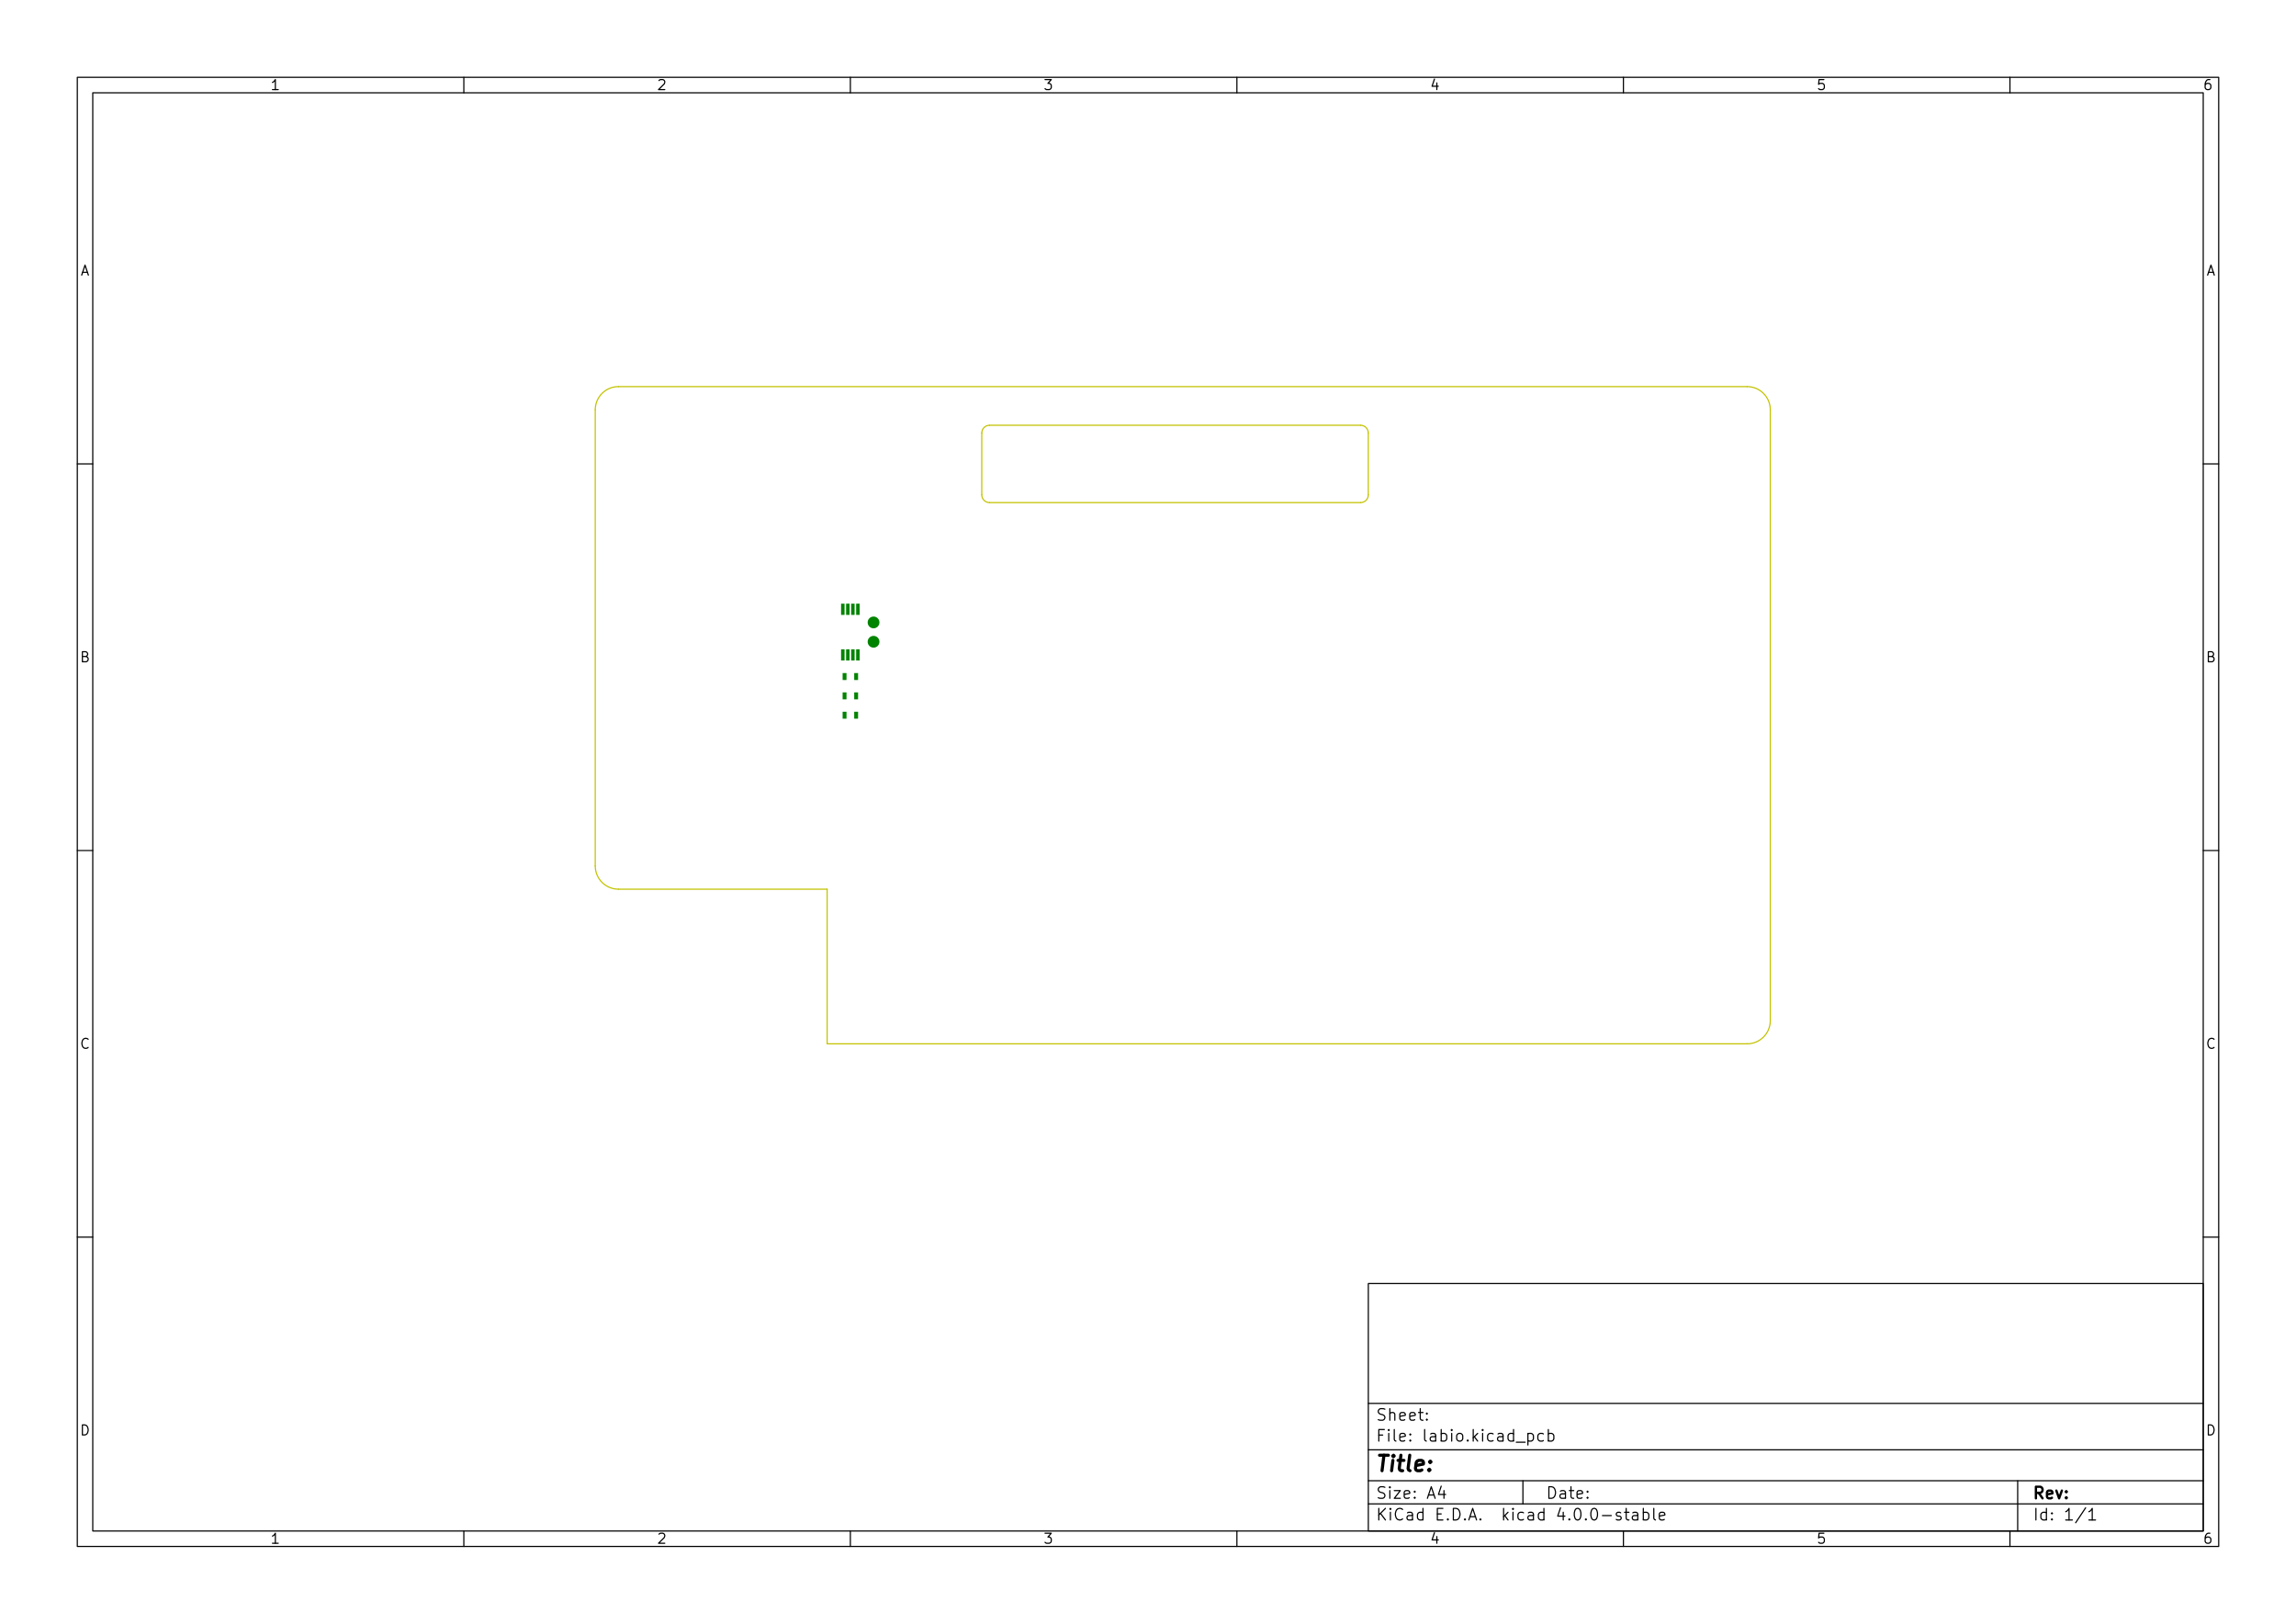
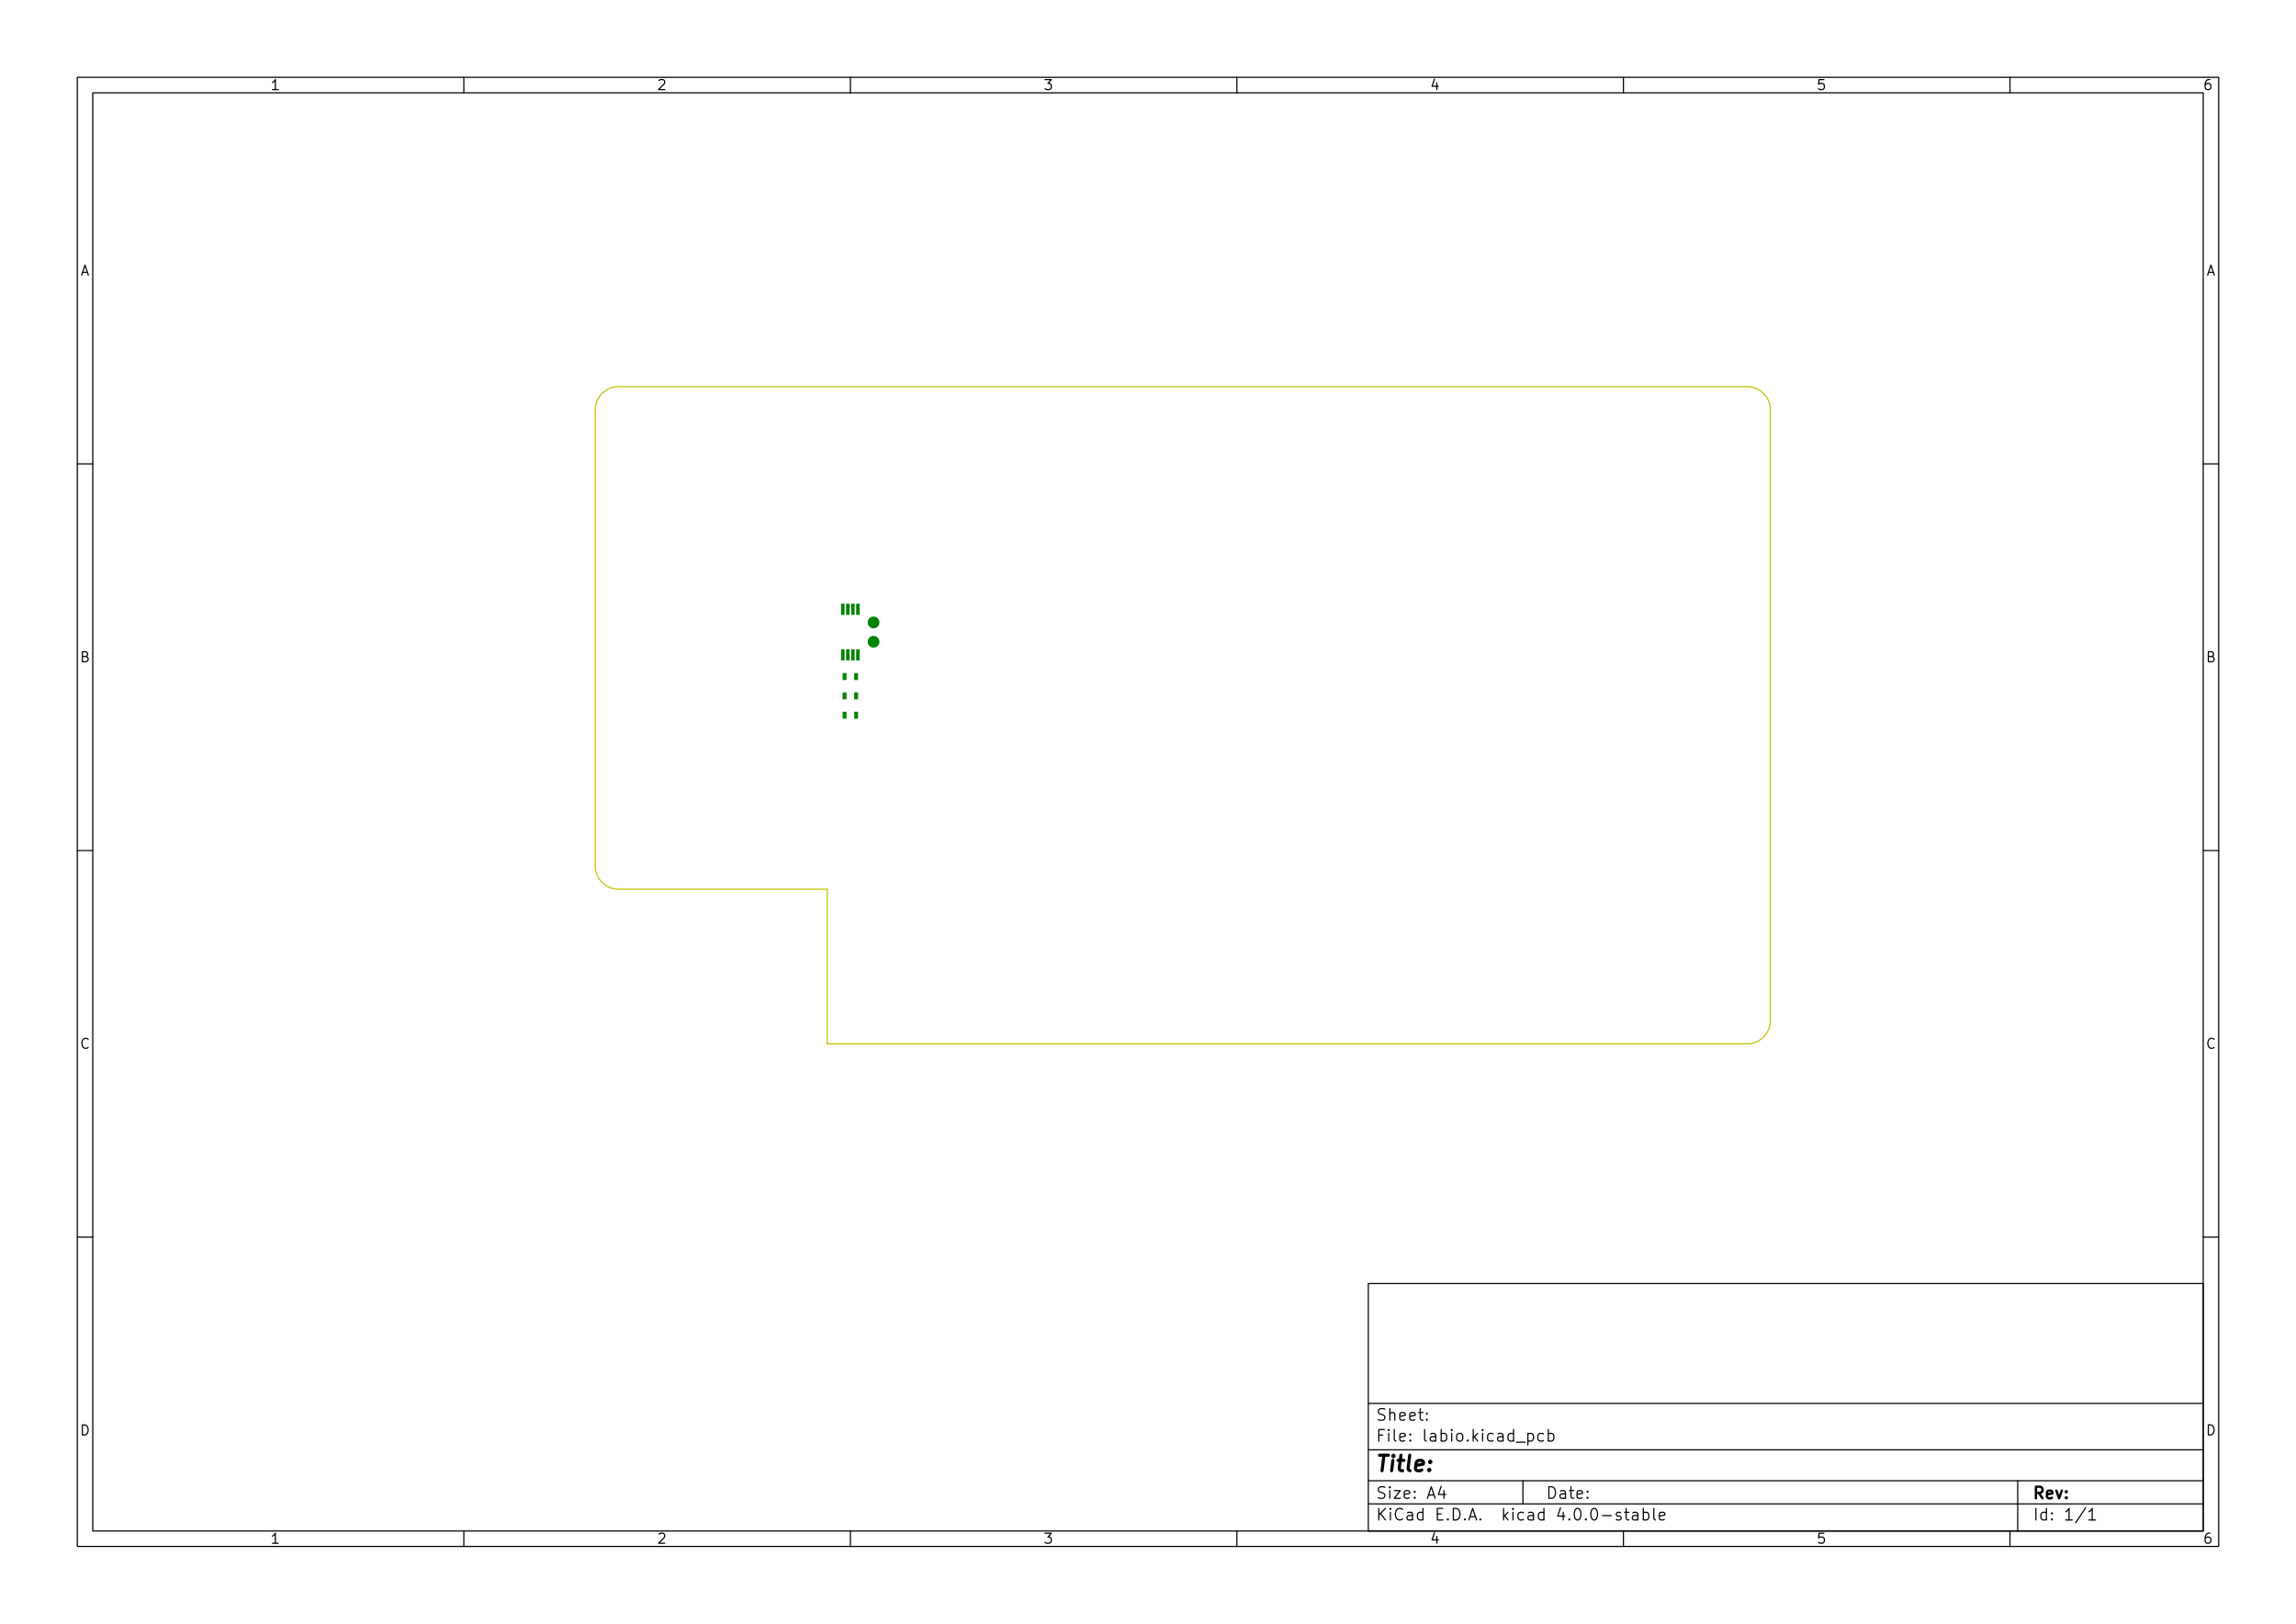
<svg xmlns="http://www.w3.org/2000/svg" version="1.1" width="29.7cm" height="21.001cm" viewBox="0 0 116930 82680 ">
  <g style="fill:#000000; fill-opacity:1;stroke:#000000; stroke-opacity:1; stroke-linecap:round; stroke-linejoin:round; " transform="translate(0 0) scale(1 1)">
</g>
  <g style="fill:#000000; fill-opacity:0.0;  stroke:#000000; stroke-width:-0; stroke-opacity:1;  stroke-linecap:round; stroke-linejoin:round;">
</g>
  <g style="fill:#000000; fill-opacity:0.0;  stroke:#000000; stroke-width:39.37; stroke-opacity:1;  stroke-linecap:round; stroke-linejoin:round;">
</g>
  <g style="fill:#000000; fill-opacity:0.0;  stroke:#000000; stroke-width:59.055; stroke-opacity:1;  stroke-linecap:round; stroke-linejoin:round;">
    <rect x="69685.9" y="65357.2" width="42519.7" height="12598.4" rx="0" />
  </g>
  <g style="fill:#000000; fill-opacity:0.0;  stroke:#000000; stroke-width:39.37; stroke-opacity:1;  stroke-linecap:round; stroke-linejoin:round;">
</g>
  <g style="fill:#000000; fill-opacity:0.0;  stroke:#000000; stroke-width:59.055; stroke-opacity:1;  stroke-linecap:round; stroke-linejoin:round;">
    <rect x="3937.01" y="3937.01" width="109056" height="74806" rx="0" />
  </g>
  <g style="fill:#000000; fill-opacity:0.0;  stroke:#000000; stroke-width:39.37; stroke-opacity:1;  stroke-linecap:round; stroke-linejoin:round;">
</g>
  <g style="fill:#000000; fill-opacity:0.0;  stroke:#000000; stroke-width:59.055; stroke-opacity:1;  stroke-linecap:round; stroke-linejoin:round;">
    <rect x="4724.41" y="4724.41" width="107481" height="73231.2" rx="0" />
  </g>
  <g style="fill:#000000; fill-opacity:0.0;  stroke:#000000; stroke-width:39.37; stroke-opacity:1;  stroke-linecap:round; stroke-linejoin:round;">
</g>
  <g style="fill:#000000; fill-opacity:0.0;  stroke:#000000; stroke-width:59.055; stroke-opacity:1;  stroke-linecap:round; stroke-linejoin:round;">
    <path d="M23622 4724 L23622 3937 " />
  </g>
  <g style="fill:#000000; fill-opacity:0.0;  stroke:#000000; stroke-width:39.37; stroke-opacity:1;  stroke-linecap:round; stroke-linejoin:round;">
</g>
  <g style="fill:#000000; fill-opacity:0.0;  stroke:#000000; stroke-width:59.055; stroke-opacity:1;  stroke-linecap:round; stroke-linejoin:round;">
    <path d="M43307 4724 L43307 3937 " />
  </g>
  <g style="fill:#000000; fill-opacity:0.0;  stroke:#000000; stroke-width:39.37; stroke-opacity:1;  stroke-linecap:round; stroke-linejoin:round;">
</g>
  <g style="fill:#000000; fill-opacity:0.0;  stroke:#000000; stroke-width:59.055; stroke-opacity:1;  stroke-linecap:round; stroke-linejoin:round;">
    <path d="M62992 4724 L62992 3937 " />
  </g>
  <g style="fill:#000000; fill-opacity:0.0;  stroke:#000000; stroke-width:39.37; stroke-opacity:1;  stroke-linecap:round; stroke-linejoin:round;">
</g>
  <g style="fill:#000000; fill-opacity:0.0;  stroke:#000000; stroke-width:59.055; stroke-opacity:1;  stroke-linecap:round; stroke-linejoin:round;">
    <path d="M82677 4724 L82677 3937 " />
  </g>
  <g style="fill:#000000; fill-opacity:0.0;  stroke:#000000; stroke-width:39.37; stroke-opacity:1;  stroke-linecap:round; stroke-linejoin:round;">
</g>
  <g style="fill:#000000; fill-opacity:0.0;  stroke:#000000; stroke-width:59.055; stroke-opacity:1;  stroke-linecap:round; stroke-linejoin:round;">
    <path d="M102362 4724 L102362 3937 " />
  </g>
  <g style="fill:#000000; fill-opacity:0.0;  stroke:#000000; stroke-width:39.37; stroke-opacity:1;  stroke-linecap:round; stroke-linejoin:round;">
</g>
  <g style="fill:#000000; fill-opacity:0.0;  stroke:#000000; stroke-width:59.055; stroke-opacity:1;  stroke-linecap:round; stroke-linejoin:round;">
    <path d="M14169 4562 L13877 4562 " />
    <path d="M14023 4562 L14023 4050 L13974 4123 L13925 4172 L13877 4196 " />
  </g>
  <g style="fill:#000000; fill-opacity:0.0;  stroke:#000000; stroke-width:39.37; stroke-opacity:1;  stroke-linecap:round; stroke-linejoin:round;">
</g>
  <g style="fill:#000000; fill-opacity:0.0;  stroke:#000000; stroke-width:59.055; stroke-opacity:1;  stroke-linecap:round; stroke-linejoin:round;">
    <path d="M33562 4099 L33586 4074 L33635 4050 L33757 4050 L33805 4074 L33830 4099 L33854 4147 L33854 4196 L33830 4269 L33537 4562 L33854 4562 " />
  </g>
  <g style="fill:#000000; fill-opacity:0.0;  stroke:#000000; stroke-width:39.37; stroke-opacity:1;  stroke-linecap:round; stroke-linejoin:round;">
</g>
  <g style="fill:#000000; fill-opacity:0.0;  stroke:#000000; stroke-width:59.055; stroke-opacity:1;  stroke-linecap:round; stroke-linejoin:round;">
    <path d="M53222 4050 L53539 4050 L53368 4245 L53442 4245 L53490 4269 L53515 4294 L53539 4342 L53539 4464 L53515 4513 L53490 4537 L53442 4562 L53295 4562 L53247 4537 L53222 4513 " />
  </g>
  <g style="fill:#000000; fill-opacity:0.0;  stroke:#000000; stroke-width:39.37; stroke-opacity:1;  stroke-linecap:round; stroke-linejoin:round;">
</g>
  <g style="fill:#000000; fill-opacity:0.0;  stroke:#000000; stroke-width:59.055; stroke-opacity:1;  stroke-linecap:round; stroke-linejoin:round;">
    <path d="M73175 4221 L73175 4562 " />
    <path d="M73053 4026 L72932 4391 L73248 4391 " />
  </g>
  <g style="fill:#000000; fill-opacity:0.0;  stroke:#000000; stroke-width:39.37; stroke-opacity:1;  stroke-linecap:round; stroke-linejoin:round;">
</g>
  <g style="fill:#000000; fill-opacity:0.0;  stroke:#000000; stroke-width:59.055; stroke-opacity:1;  stroke-linecap:round; stroke-linejoin:round;">
    <path d="M92885 4050 L92641 4050 L92617 4294 L92641 4269 L92690 4245 L92812 4245 L92860 4269 L92885 4294 L92909 4342 L92909 4464 L92885 4513 L92860 4537 L92812 4562 L92690 4562 L92641 4537 L92617 4513 " />
  </g>
  <g style="fill:#000000; fill-opacity:0.0;  stroke:#000000; stroke-width:39.37; stroke-opacity:1;  stroke-linecap:round; stroke-linejoin:round;">
</g>
  <g style="fill:#000000; fill-opacity:0.0;  stroke:#000000; stroke-width:59.055; stroke-opacity:1;  stroke-linecap:round; stroke-linejoin:round;">
    <path d="M112545 4050 L112448 4050 L112399 4074 L112375 4099 L112326 4172 L112302 4269 L112302 4464 L112326 4513 L112350 4537 L112399 4562 L112497 4562 L112545 4537 L112570 4513 L112594 4464 L112594 4342 L112570 4294 L112545 4269 L112497 4245 L112399 4245 L112350 4269 L112326 4294 L112302 4342 " />
  </g>
  <g style="fill:#000000; fill-opacity:0.0;  stroke:#000000; stroke-width:39.37; stroke-opacity:1;  stroke-linecap:round; stroke-linejoin:round;">
</g>
  <g style="fill:#000000; fill-opacity:0.0;  stroke:#000000; stroke-width:59.055; stroke-opacity:1;  stroke-linecap:round; stroke-linejoin:round;">
    <path d="M23622 77955 L23622 78742 " />
  </g>
  <g style="fill:#000000; fill-opacity:0.0;  stroke:#000000; stroke-width:39.37; stroke-opacity:1;  stroke-linecap:round; stroke-linejoin:round;">
</g>
  <g style="fill:#000000; fill-opacity:0.0;  stroke:#000000; stroke-width:59.055; stroke-opacity:1;  stroke-linecap:round; stroke-linejoin:round;">
    <path d="M43307 77955 L43307 78742 " />
  </g>
  <g style="fill:#000000; fill-opacity:0.0;  stroke:#000000; stroke-width:39.37; stroke-opacity:1;  stroke-linecap:round; stroke-linejoin:round;">
</g>
  <g style="fill:#000000; fill-opacity:0.0;  stroke:#000000; stroke-width:59.055; stroke-opacity:1;  stroke-linecap:round; stroke-linejoin:round;">
    <path d="M62992 77955 L62992 78742 " />
  </g>
  <g style="fill:#000000; fill-opacity:0.0;  stroke:#000000; stroke-width:39.37; stroke-opacity:1;  stroke-linecap:round; stroke-linejoin:round;">
</g>
  <g style="fill:#000000; fill-opacity:0.0;  stroke:#000000; stroke-width:59.055; stroke-opacity:1;  stroke-linecap:round; stroke-linejoin:round;">
    <path d="M82677 77955 L82677 78742 " />
  </g>
  <g style="fill:#000000; fill-opacity:0.0;  stroke:#000000; stroke-width:39.37; stroke-opacity:1;  stroke-linecap:round; stroke-linejoin:round;">
</g>
  <g style="fill:#000000; fill-opacity:0.0;  stroke:#000000; stroke-width:59.055; stroke-opacity:1;  stroke-linecap:round; stroke-linejoin:round;">
    <path d="M102362 77955 L102362 78742 " />
  </g>
  <g style="fill:#000000; fill-opacity:0.0;  stroke:#000000; stroke-width:39.37; stroke-opacity:1;  stroke-linecap:round; stroke-linejoin:round;">
</g>
  <g style="fill:#000000; fill-opacity:0.0;  stroke:#000000; stroke-width:59.055; stroke-opacity:1;  stroke-linecap:round; stroke-linejoin:round;">
    <path d="M14169 78580 L13877 78580 " />
    <path d="M14023 78580 L14023 78069 L13974 78142 L13925 78190 L13877 78215 " />
  </g>
  <g style="fill:#000000; fill-opacity:0.0;  stroke:#000000; stroke-width:39.37; stroke-opacity:1;  stroke-linecap:round; stroke-linejoin:round;">
</g>
  <g style="fill:#000000; fill-opacity:0.0;  stroke:#000000; stroke-width:59.055; stroke-opacity:1;  stroke-linecap:round; stroke-linejoin:round;">
    <path d="M33562 78117 L33586 78093 L33635 78069 L33757 78069 L33805 78093 L33830 78117 L33854 78166 L33854 78215 L33830 78288 L33537 78580 L33854 78580 " />
  </g>
  <g style="fill:#000000; fill-opacity:0.0;  stroke:#000000; stroke-width:39.37; stroke-opacity:1;  stroke-linecap:round; stroke-linejoin:round;">
</g>
  <g style="fill:#000000; fill-opacity:0.0;  stroke:#000000; stroke-width:59.055; stroke-opacity:1;  stroke-linecap:round; stroke-linejoin:round;">
    <path d="M53222 78069 L53539 78069 L53368 78263 L53442 78263 L53490 78288 L53515 78312 L53539 78361 L53539 78483 L53515 78532 L53490 78556 L53442 78580 L53295 78580 L53247 78556 L53222 78532 " />
  </g>
  <g style="fill:#000000; fill-opacity:0.0;  stroke:#000000; stroke-width:39.37; stroke-opacity:1;  stroke-linecap:round; stroke-linejoin:round;">
</g>
  <g style="fill:#000000; fill-opacity:0.0;  stroke:#000000; stroke-width:59.055; stroke-opacity:1;  stroke-linecap:round; stroke-linejoin:round;">
    <path d="M73175 78239 L73175 78580 " />
    <path d="M73053 78044 L72932 78410 L73248 78410 " />
  </g>
  <g style="fill:#000000; fill-opacity:0.0;  stroke:#000000; stroke-width:39.37; stroke-opacity:1;  stroke-linecap:round; stroke-linejoin:round;">
</g>
  <g style="fill:#000000; fill-opacity:0.0;  stroke:#000000; stroke-width:59.055; stroke-opacity:1;  stroke-linecap:round; stroke-linejoin:round;">
    <path d="M92885 78069 L92641 78069 L92617 78312 L92641 78288 L92690 78263 L92812 78263 L92860 78288 L92885 78312 L92909 78361 L92909 78483 L92885 78532 L92860 78556 L92812 78580 L92690 78580 L92641 78556 L92617 78532 " />
  </g>
  <g style="fill:#000000; fill-opacity:0.0;  stroke:#000000; stroke-width:39.37; stroke-opacity:1;  stroke-linecap:round; stroke-linejoin:round;">
</g>
  <g style="fill:#000000; fill-opacity:0.0;  stroke:#000000; stroke-width:59.055; stroke-opacity:1;  stroke-linecap:round; stroke-linejoin:round;">
    <path d="M112545 78069 L112448 78069 L112399 78093 L112375 78117 L112326 78190 L112302 78288 L112302 78483 L112326 78532 L112350 78556 L112399 78580 L112497 78580 L112545 78556 L112570 78532 L112594 78483 L112594 78361 L112570 78312 L112545 78288 L112497 78263 L112399 78263 L112350 78288 L112326 78312 L112302 78361 " />
  </g>
  <g style="fill:#000000; fill-opacity:0.0;  stroke:#000000; stroke-width:39.37; stroke-opacity:1;  stroke-linecap:round; stroke-linejoin:round;">
</g>
  <g style="fill:#000000; fill-opacity:0.0;  stroke:#000000; stroke-width:59.055; stroke-opacity:1;  stroke-linecap:round; stroke-linejoin:round;">
    <path d="M3937 23622 L4724 23622 " />
  </g>
  <g style="fill:#000000; fill-opacity:0.0;  stroke:#000000; stroke-width:39.37; stroke-opacity:1;  stroke-linecap:round; stroke-linejoin:round;">
</g>
  <g style="fill:#000000; fill-opacity:0.0;  stroke:#000000; stroke-width:59.055; stroke-opacity:1;  stroke-linecap:round; stroke-linejoin:round;">
    <path d="M3937 43307 L4724 43307 " />
  </g>
  <g style="fill:#000000; fill-opacity:0.0;  stroke:#000000; stroke-width:39.37; stroke-opacity:1;  stroke-linecap:round; stroke-linejoin:round;">
</g>
  <g style="fill:#000000; fill-opacity:0.0;  stroke:#000000; stroke-width:59.055; stroke-opacity:1;  stroke-linecap:round; stroke-linejoin:round;">
    <path d="M3937 62992 L4724 62992 " />
  </g>
  <g style="fill:#000000; fill-opacity:0.0;  stroke:#000000; stroke-width:39.37; stroke-opacity:1;  stroke-linecap:round; stroke-linejoin:round;">
</g>
  <g style="fill:#000000; fill-opacity:0.0;  stroke:#000000; stroke-width:59.055; stroke-opacity:1;  stroke-linecap:round; stroke-linejoin:round;">
    <path d="M4208 13864 L4452 13864 " />
    <path d="M4160 14011 L4330 13499 L4501 14011 " />
  </g>
  <g style="fill:#000000; fill-opacity:0.0;  stroke:#000000; stroke-width:39.37; stroke-opacity:1;  stroke-linecap:round; stroke-linejoin:round;">
</g>
  <g style="fill:#000000; fill-opacity:0.0;  stroke:#000000; stroke-width:59.055; stroke-opacity:1;  stroke-linecap:round; stroke-linejoin:round;">
    <path d="M4367 33428 L4440 33452 L4464 33476 L4489 33525 L4489 33598 L4464 33647 L4440 33671 L4391 33696 L4196 33696 L4196 33184 L4367 33184 L4416 33208 L4440 33233 L4464 33281 L4464 33330 L4440 33379 L4416 33403 L4367 33428 L4196 33428 " />
  </g>
  <g style="fill:#000000; fill-opacity:0.0;  stroke:#000000; stroke-width:39.37; stroke-opacity:1;  stroke-linecap:round; stroke-linejoin:round;">
</g>
  <g style="fill:#000000; fill-opacity:0.0;  stroke:#000000; stroke-width:59.055; stroke-opacity:1;  stroke-linecap:round; stroke-linejoin:round;">
    <path d="M4489 53332 L4464 53356 L4391 53381 L4342 53381 L4269 53356 L4221 53308 L4196 53259 L4172 53161 L4172 53088 L4196 52991 L4221 52942 L4269 52893 L4342 52869 L4391 52869 L4464 52893 L4489 52918 " />
  </g>
  <g style="fill:#000000; fill-opacity:0.0;  stroke:#000000; stroke-width:39.37; stroke-opacity:1;  stroke-linecap:round; stroke-linejoin:round;">
</g>
  <g style="fill:#000000; fill-opacity:0.0;  stroke:#000000; stroke-width:59.055; stroke-opacity:1;  stroke-linecap:round; stroke-linejoin:round;">
    <path d="M4196 73066 L4196 72554 L4318 72554 L4391 72578 L4440 72627 L4464 72676 L4489 72773 L4489 72846 L4464 72944 L4440 72993 L4391 73041 L4318 73066 L4196 73066 " />
  </g>
  <g style="fill:#000000; fill-opacity:0.0;  stroke:#000000; stroke-width:39.37; stroke-opacity:1;  stroke-linecap:round; stroke-linejoin:round;">
</g>
  <g style="fill:#000000; fill-opacity:0.0;  stroke:#000000; stroke-width:59.055; stroke-opacity:1;  stroke-linecap:round; stroke-linejoin:round;">
    <path d="M112992 23622 L112205 23622 " />
  </g>
  <g style="fill:#000000; fill-opacity:0.0;  stroke:#000000; stroke-width:39.37; stroke-opacity:1;  stroke-linecap:round; stroke-linejoin:round;">
</g>
  <g style="fill:#000000; fill-opacity:0.0;  stroke:#000000; stroke-width:59.055; stroke-opacity:1;  stroke-linecap:round; stroke-linejoin:round;">
    <path d="M112992 43307 L112205 43307 " />
  </g>
  <g style="fill:#000000; fill-opacity:0.0;  stroke:#000000; stroke-width:39.37; stroke-opacity:1;  stroke-linecap:round; stroke-linejoin:round;">
</g>
  <g style="fill:#000000; fill-opacity:0.0;  stroke:#000000; stroke-width:59.055; stroke-opacity:1;  stroke-linecap:round; stroke-linejoin:round;">
    <path d="M112992 62992 L112205 62992 " />
  </g>
  <g style="fill:#000000; fill-opacity:0.0;  stroke:#000000; stroke-width:39.37; stroke-opacity:1;  stroke-linecap:round; stroke-linejoin:round;">
</g>
  <g style="fill:#000000; fill-opacity:0.0;  stroke:#000000; stroke-width:59.055; stroke-opacity:1;  stroke-linecap:round; stroke-linejoin:round;">
    <path d="M112477 13864 L112721 13864 " />
    <path d="M112428 14011 L112599 13499 L112769 14011 " />
  </g>
  <g style="fill:#000000; fill-opacity:0.0;  stroke:#000000; stroke-width:39.37; stroke-opacity:1;  stroke-linecap:round; stroke-linejoin:round;">
</g>
  <g style="fill:#000000; fill-opacity:0.0;  stroke:#000000; stroke-width:59.055; stroke-opacity:1;  stroke-linecap:round; stroke-linejoin:round;">
    <path d="M112635 33428 L112708 33452 L112733 33476 L112757 33525 L112757 33598 L112733 33647 L112708 33671 L112660 33696 L112465 33696 L112465 33184 L112635 33184 L112684 33208 L112708 33233 L112733 33281 L112733 33330 L112708 33379 L112684 33403 L112635 33428 L112465 33428 " />
  </g>
  <g style="fill:#000000; fill-opacity:0.0;  stroke:#000000; stroke-width:39.37; stroke-opacity:1;  stroke-linecap:round; stroke-linejoin:round;">
</g>
  <g style="fill:#000000; fill-opacity:0.0;  stroke:#000000; stroke-width:59.055; stroke-opacity:1;  stroke-linecap:round; stroke-linejoin:round;">
    <path d="M112757 53332 L112733 53356 L112660 53381 L112611 53381 L112538 53356 L112489 53308 L112465 53259 L112440 53161 L112440 53088 L112465 52991 L112489 52942 L112538 52893 L112611 52869 L112660 52869 L112733 52893 L112757 52918 " />
  </g>
  <g style="fill:#000000; fill-opacity:0.0;  stroke:#000000; stroke-width:39.37; stroke-opacity:1;  stroke-linecap:round; stroke-linejoin:round;">
</g>
  <g style="fill:#000000; fill-opacity:0.0;  stroke:#000000; stroke-width:59.055; stroke-opacity:1;  stroke-linecap:round; stroke-linejoin:round;">
    <path d="M112465 73066 L112465 72554 L112587 72554 L112660 72578 L112708 72627 L112733 72676 L112757 72773 L112757 72846 L112733 72944 L112708 72993 L112660 73041 L112587 73066 L112465 73066 " />
  </g>
  <g style="fill:#000000; fill-opacity:0.0;  stroke:#000000; stroke-width:39.37; stroke-opacity:1;  stroke-linecap:round; stroke-linejoin:round;">
</g>
  <g style="fill:#000000; fill-opacity:0.0;  stroke:#000000; stroke-width:59.055; stroke-opacity:1;  stroke-linecap:round; stroke-linejoin:round;">
    <path d="M78881 76293 L78881 75703 L79022 75703 L79106 75731 L79162 75787 L79190 75843 L79219 75956 L79219 76040 L79190 76153 L79162 76209 L79106 76265 L79022 76293 L78881 76293 " />
    <path d="M79725 76293 L79725 75984 L79697 75928 L79640 75899 L79528 75899 L79472 75928 " />
    <path d="M79725 76265 L79669 76293 L79528 76293 L79472 76265 L79444 76209 L79444 76153 L79472 76096 L79528 76068 L79669 76068 L79725 76040 " />
    <path d="M79922 75899 L80147 75899 " />
    <path d="M80006 75703 L80006 76209 L80034 76265 L80090 76293 L80147 76293 " />
    <path d="M80568 76265 L80512 76293 L80400 76293 L80343 76265 L80315 76209 L80315 75984 L80343 75928 L80400 75899 L80512 75899 L80568 75928 L80597 75984 L80597 76040 L80315 76096 " />
    <path d="M80850 76237 L80878 76265 L80850 76293 L80822 76265 L80850 76237 L80850 76293 " />
    <path d="M80850 75928 L80878 75956 L80850 75984 L80822 75956 L80850 75928 L80850 75984 " />
  </g>
  <g style="fill:#000000; fill-opacity:0.0;  stroke:#000000; stroke-width:39.37; stroke-opacity:1;  stroke-linecap:round; stroke-linejoin:round;">
</g>
  <g style="fill:#000000; fill-opacity:0.0;  stroke:#000000; stroke-width:59.055; stroke-opacity:1;  stroke-linecap:round; stroke-linejoin:round;">
    <path d="M69685 76577 L112205 76577 " />
  </g>
  <g style="fill:#000000; fill-opacity:0.0;  stroke:#000000; stroke-width:39.37; stroke-opacity:1;  stroke-linecap:round; stroke-linejoin:round;">
</g>
  <g style="fill:#000000; fill-opacity:0.0;  stroke:#000000; stroke-width:59.055; stroke-opacity:1;  stroke-linecap:round; stroke-linejoin:round;">
    <path d="M70220 77395 L70220 76805 " />
    <path d="M70557 77395 L70304 77058 " />
    <path d="M70557 76805 L70220 77142 " />
    <path d="M70810 77395 L70810 77002 " />
    <path d="M70810 76805 L70782 76833 L70810 76861 L70838 76833 L70810 76805 L70810 76861 " />
    <path d="M71429 77339 L71401 77367 L71316 77395 L71260 77395 L71176 77367 L71120 77311 L71091 77255 L71063 77142 L71063 77058 L71091 76946 L71120 76889 L71176 76833 L71260 76805 L71316 76805 L71401 76833 L71429 76861 " />
    <path d="M71935 77395 L71935 77086 L71907 77030 L71851 77002 L71738 77002 L71682 77030 " />
    <path d="M71935 77367 L71879 77395 L71738 77395 L71682 77367 L71654 77311 L71654 77255 L71682 77199 L71738 77171 L71879 77171 L71935 77142 " />
    <path d="M72469 77395 L72469 76805 " />
    <path d="M72469 77367 L72413 77395 L72301 77395 L72244 77367 L72216 77339 L72188 77283 L72188 77114 L72216 77058 L72244 77030 L72301 77002 L72413 77002 L72469 77030 " />
    <path d="M73201 77086 L73397 77086 " />
    <path d="M73482 77395 L73201 77395 L73201 76805 L73482 76805 " />
    <path d="M73735 77339 L73763 77367 L73735 77395 L73707 77367 L73735 77339 L73735 77395 " />
    <path d="M74016 77395 L74016 76805 L74157 76805 L74241 76833 L74297 76889 L74325 76946 L74354 77058 L74354 77142 L74325 77255 L74297 77311 L74241 77367 L74157 77395 L74016 77395 " />
    <path d="M74607 77339 L74635 77367 L74607 77395 L74579 77367 L74607 77339 L74607 77395 " />
    <path d="M74860 77227 L75141 77227 " />
    <path d="M74804 77395 L75000 76805 L75197 77395 " />
    <path d="M75394 77339 L75422 77367 L75394 77395 L75366 77367 L75394 77339 L75394 77395 " />
    <path d="M76575 77395 L76575 76805 " />
    <path d="M76631 77171 L76800 77395 " />
    <path d="M76800 77002 L76575 77227 " />
    <path d="M77053 77395 L77053 77002 " />
    <path d="M77053 76805 L77025 76833 L77053 76861 L77081 76833 L77053 76805 L77053 76861 " />
    <path d="M77588 77367 L77531 77395 L77419 77395 L77363 77367 L77334 77339 L77306 77283 L77306 77114 L77334 77058 L77363 77030 L77419 77002 L77531 77002 L77588 77030 " />
    <path d="M78094 77395 L78094 77086 L78066 77030 L78009 77002 L77897 77002 L77841 77030 " />
    <path d="M78094 77367 L78037 77395 L77897 77395 L77841 77367 L77813 77311 L77813 77255 L77841 77199 L77897 77171 L78037 77171 L78094 77142 " />
    <path d="M78628 77395 L78628 76805 " />
    <path d="M78628 77367 L78572 77395 L78459 77395 L78403 77367 L78375 77339 L78347 77283 L78347 77114 L78375 77058 L78403 77030 L78459 77002 L78572 77002 L78628 77030 " />
    <path d="M79612 77002 L79612 77395 " />
    <path d="M79472 76777 L79331 77199 L79697 77199 " />
    <path d="M79922 77339 L79950 77367 L79922 77395 L79894 77367 L79922 77339 L79922 77395 " />
    <path d="M80315 76805 L80372 76805 L80428 76833 L80456 76861 L80484 76917 L80512 77030 L80512 77171 L80484 77283 L80456 77339 L80428 77367 L80372 77395 L80315 77395 L80259 77367 L80231 77339 L80203 77283 L80175 77171 L80175 77030 L80203 76917 L80231 76861 L80259 76833 L80315 76805 " />
    <path d="M80765 77339 L80793 77367 L80765 77395 L80737 77367 L80765 77339 L80765 77395 " />
    <path d="M81159 76805 L81215 76805 L81271 76833 L81300 76861 L81328 76917 L81356 77030 L81356 77171 L81328 77283 L81300 77339 L81271 77367 L81215 77395 L81159 77395 L81103 77367 L81075 77339 L81046 77283 L81018 77171 L81018 77030 L81046 76917 L81075 76861 L81103 76833 L81159 76805 " />
    <path d="M81609 77171 L82059 77171 " />
    <path d="M82312 77367 L82368 77395 L82481 77395 L82537 77367 L82565 77311 L82565 77283 L82537 77227 L82481 77199 L82396 77199 L82340 77171 L82312 77114 L82312 77086 L82340 77030 L82396 77002 L82481 77002 L82537 77030 " />
    <path d="M82734 77002 L82959 77002 " />
    <path d="M82818 76805 L82818 77311 L82846 77367 L82903 77395 L82959 77395 " />
    <path d="M83409 77395 L83409 77086 L83381 77030 L83324 77002 L83212 77002 L83156 77030 " />
    <path d="M83409 77367 L83352 77395 L83212 77395 L83156 77367 L83127 77311 L83127 77255 L83156 77199 L83212 77171 L83352 77171 L83409 77142 " />
    <path d="M83690 77395 L83690 76805 " />
    <path d="M83690 77030 L83746 77002 L83859 77002 L83915 77030 L83943 77058 L83971 77114 L83971 77283 L83943 77339 L83915 77367 L83859 77395 L83746 77395 L83690 77367 " />
    <path d="M84309 77395 L84252 77367 L84224 77311 L84224 76805 " />
    <path d="M84759 77367 L84702 77395 L84590 77395 L84534 77367 L84505 77311 L84505 77086 L84534 77030 L84590 77002 L84702 77002 L84759 77030 L84787 77086 L84787 77142 L84505 77199 " />
  </g>
  <g style="fill:#000000; fill-opacity:0.0;  stroke:#000000; stroke-width:39.37; stroke-opacity:1;  stroke-linecap:round; stroke-linejoin:round;">
</g>
  <g style="fill:#000000; fill-opacity:0.0;  stroke:#000000; stroke-width:59.055; stroke-opacity:1;  stroke-linecap:round; stroke-linejoin:round;">
    <path d="M69685 75396 L112205 75396 " />
  </g>
  <g style="fill:#000000; fill-opacity:0.0;  stroke:#000000; stroke-width:39.37; stroke-opacity:1;  stroke-linecap:round; stroke-linejoin:round;">
</g>
  <g style="fill:#000000; fill-opacity:0.0;  stroke:#000000; stroke-width:118.11; stroke-opacity:1;  stroke-linecap:round; stroke-linejoin:round;">
    <path d="M104022 76293 L103825 76012 " />
    <path d="M103684 76293 L103684 75703 L103909 75703 L103965 75731 L103994 75759 L104022 75815 L104022 75899 L103994 75956 L103965 75984 L103909 76012 L103684 76012 " />
    <path d="M104500 76265 L104444 76293 L104331 76293 L104275 76265 L104247 76209 L104247 75984 L104275 75928 L104331 75899 L104444 75899 L104500 75928 L104528 75984 L104528 76040 L104247 76096 " />
    <path d="M104725 75899 L104865 76293 L105006 75899 " />
    <path d="M105231 76237 L105259 76265 L105231 76293 L105203 76265 L105231 76237 L105231 76293 " />
    <path d="M105231 75928 L105259 75956 L105231 75984 L105203 75956 L105231 75928 L105231 75984 " />
  </g>
  <g style="fill:#000000; fill-opacity:0.0;  stroke:#000000; stroke-width:39.37; stroke-opacity:1;  stroke-linecap:round; stroke-linejoin:round;">
</g>
  <g style="fill:#000000; fill-opacity:0.0;  stroke:#000000; stroke-width:59.055; stroke-opacity:1;  stroke-linecap:round; stroke-linejoin:round;">
    <path d="M70192 76265 L70276 76293 L70417 76293 L70473 76265 L70501 76237 L70529 76181 L70529 76124 L70501 76068 L70473 76040 L70417 76012 L70304 75984 L70248 75956 L70220 75928 L70192 75871 L70192 75815 L70220 75759 L70248 75731 L70304 75703 L70445 75703 L70529 75731 " />
    <path d="M70782 76293 L70782 75899 " />
    <path d="M70782 75703 L70754 75731 L70782 75759 L70810 75731 L70782 75703 L70782 75759 " />
    <path d="M71007 75899 L71316 75899 L71007 76293 L71316 76293 " />
    <path d="M71766 76265 L71710 76293 L71598 76293 L71541 76265 L71513 76209 L71513 75984 L71541 75928 L71598 75899 L71710 75899 L71766 75928 L71795 75984 L71795 76040 L71513 76096 " />
    <path d="M72048 76237 L72076 76265 L72048 76293 L72019 76265 L72048 76237 L72048 76293 " />
    <path d="M72048 75928 L72076 75956 L72048 75984 L72019 75956 L72048 75928 L72048 75984 " />
    <path d="M72751 76124 L73032 76124 " />
    <path d="M72694 76293 L72891 75703 L73088 76293 " />
    <path d="M73538 75899 L73538 76293 " />
    <path d="M73397 75674 L73257 76096 L73622 76096 " />
  </g>
  <g style="fill:#000000; fill-opacity:0.0;  stroke:#000000; stroke-width:39.37; stroke-opacity:1;  stroke-linecap:round; stroke-linejoin:round;">
</g>
  <g style="fill:#000000; fill-opacity:0.0;  stroke:#000000; stroke-width:59.055; stroke-opacity:1;  stroke-linecap:round; stroke-linejoin:round;">
    <path d="M103684 77395 L103684 76805 " />
    <path d="M104219 77395 L104219 76805 " />
    <path d="M104219 77367 L104162 77395 L104050 77395 L103994 77367 L103965 77339 L103937 77283 L103937 77114 L103965 77058 L103994 77030 L104050 77002 L104162 77002 L104219 77030 " />
    <path d="M104500 77339 L104528 77367 L104500 77395 L104472 77367 L104500 77339 L104500 77395 " />
    <path d="M104500 77030 L104528 77058 L104500 77086 L104472 77058 L104500 77030 L104500 77086 " />
    <path d="M105540 77395 L105203 77395 " />
    <path d="M105372 77395 L105372 76805 L105315 76889 L105259 76946 L105203 76974 " />
    <path d="M106215 76777 L105709 77536 " />
    <path d="M106721 77395 L106384 77395 " />
    <path d="M106553 77395 L106553 76805 L106496 76889 L106440 76946 L106384 76974 " />
  </g>
  <g style="fill:#000000; fill-opacity:0.0;  stroke:#000000; stroke-width:39.37; stroke-opacity:1;  stroke-linecap:round; stroke-linejoin:round;">
</g>
  <g style="fill:#000000; fill-opacity:0.0;  stroke:#000000; stroke-width:59.055; stroke-opacity:1;  stroke-linecap:round; stroke-linejoin:round;">
    <path d="M69685 73821 L112205 73821 " />
  </g>
  <g style="fill:#000000; fill-opacity:0.0;  stroke:#000000; stroke-width:39.37; stroke-opacity:1;  stroke-linecap:round; stroke-linejoin:round;">
</g>
  <g style="fill:#000000; fill-opacity:0.0;  stroke:#000000; stroke-width:157.48; stroke-opacity:1;  stroke-linecap:round; stroke-linejoin:round;">
    <path d="M70257 74099 L70707 74099 " />
    <path d="M70384 74886 L70482 74099 " />
    <path d="M70871 74886 L70937 74361 " />
    <path d="M70970 74099 L70927 74136 L70960 74174 L71002 74136 L70970 74099 L70960 74174 " />
    <path d="M71199 74361 L71499 74361 " />
    <path d="M71345 74099 L71260 74774 L71288 74849 L71359 74886 L71434 74886 " />
    <path d="M71809 74886 L71738 74849 L71710 74774 L71795 74099 " />
    <path d="M72413 74849 L72334 74886 L72184 74886 L72113 74849 L72085 74774 L72123 74474 L72169 74399 L72249 74361 L72399 74361 L72469 74399 L72498 74474 L72488 74549 L72104 74624 " />
    <path d="M72793 74811 L72826 74849 L72783 74886 L72751 74849 L72793 74811 L72783 74886 " />
    <path d="M72844 74399 L72877 74436 L72835 74474 L72802 74436 L72844 74399 L72835 74474 " />
  </g>
  <g style="fill:#000000; fill-opacity:0.0;  stroke:#000000; stroke-width:39.37; stroke-opacity:1;  stroke-linecap:round; stroke-linejoin:round;">
</g>
  <g style="fill:#000000; fill-opacity:0.0;  stroke:#000000; stroke-width:59.055; stroke-opacity:1;  stroke-linecap:round; stroke-linejoin:round;">
    <path d="M70417 73070 L70220 73070 " />
    <path d="M70220 73380 L70220 72789 L70501 72789 " />
    <path d="M70726 73380 L70726 72986 " />
    <path d="M70726 72789 L70698 72817 L70726 72845 L70754 72817 L70726 72789 L70726 72845 " />
    <path d="M71091 73380 L71035 73352 L71007 73295 L71007 72789 " />
    <path d="M71541 73352 L71485 73380 L71373 73380 L71316 73352 L71288 73295 L71288 73070 L71316 73014 L71373 72986 L71485 72986 L71541 73014 L71570 73070 L71570 73127 L71288 73183 " />
    <path d="M71823 73323 L71851 73352 L71823 73380 L71795 73352 L71823 73323 L71823 73380 " />
    <path d="M71823 73014 L71851 73042 L71823 73070 L71795 73042 L71823 73014 L71823 73070 " />
    <path d="M72638 73380 L72582 73352 L72554 73295 L72554 72789 " />
    <path d="M73116 73380 L73116 73070 L73088 73014 L73032 72986 L72919 72986 L72863 73014 " />
    <path d="M73116 73352 L73060 73380 L72919 73380 L72863 73352 L72835 73295 L72835 73239 L72863 73183 L72919 73155 L73060 73155 L73116 73127 " />
    <path d="M73397 73380 L73397 72789 " />
    <path d="M73397 73014 L73454 72986 L73566 72986 L73622 73014 L73651 73042 L73679 73099 L73679 73267 L73651 73323 L73622 73352 L73566 73380 L73454 73380 L73397 73352 " />
    <path d="M73932 73380 L73932 72986 " />
    <path d="M73932 72789 L73904 72817 L73932 72845 L73960 72817 L73932 72789 L73932 72845 " />
    <path d="M74297 73380 L74241 73352 L74213 73323 L74185 73267 L74185 73099 L74213 73042 L74241 73014 L74297 72986 L74382 72986 L74438 73014 L74466 73042 L74494 73099 L74494 73267 L74466 73323 L74438 73352 L74382 73380 L74297 73380 " />
    <path d="M74747 73323 L74775 73352 L74747 73380 L74719 73352 L74747 73323 L74747 73380 " />
    <path d="M75028 73380 L75028 72789 " />
    <path d="M75085 73155 L75253 73380 " />
    <path d="M75253 72986 L75028 73211 " />
    <path d="M75507 73380 L75507 72986 " />
    <path d="M75507 72789 L75478 72817 L75507 72845 L75535 72817 L75507 72789 L75507 72845 " />
    <path d="M76041 73352 L75985 73380 L75872 73380 L75816 73352 L75788 73323 L75760 73267 L75760 73099 L75788 73042 L75816 73014 L75872 72986 L75985 72986 L76041 73014 " />
    <path d="M76547 73380 L76547 73070 L76519 73014 L76463 72986 L76350 72986 L76294 73014 " />
    <path d="M76547 73352 L76491 73380 L76350 73380 L76294 73352 L76266 73295 L76266 73239 L76294 73183 L76350 73155 L76491 73155 L76547 73127 " />
    <path d="M77081 73380 L77081 72789 " />
    <path d="M77081 73352 L77025 73380 L76913 73380 L76856 73352 L76828 73323 L76800 73267 L76800 73099 L76828 73042 L76856 73014 L76913 72986 L77025 72986 L77081 73014 " />
    <path d="M77222 73436 L77672 73436 " />
    <path d="M77813 72986 L77813 73577 " />
    <path d="M77813 73014 L77869 72986 L77981 72986 L78037 73014 L78066 73042 L78094 73099 L78094 73267 L78066 73323 L78037 73352 L77981 73380 L77869 73380 L77813 73352 " />
    <path d="M78600 73352 L78544 73380 L78431 73380 L78375 73352 L78347 73323 L78319 73267 L78319 73099 L78347 73042 L78375 73014 L78431 72986 L78544 72986 L78600 73014 " />
    <path d="M78853 73380 L78853 72789 " />
    <path d="M78853 73014 L78909 72986 L79022 72986 L79078 73014 L79106 73042 L79134 73099 L79134 73267 L79106 73323 L79078 73352 L79022 73380 L78909 73380 L78853 73352 " />
  </g>
  <g style="fill:#000000; fill-opacity:0.0;  stroke:#000000; stroke-width:39.37; stroke-opacity:1;  stroke-linecap:round; stroke-linejoin:round;">
</g>
  <g style="fill:#000000; fill-opacity:0.0;  stroke:#000000; stroke-width:59.055; stroke-opacity:1;  stroke-linecap:round; stroke-linejoin:round;">
    <path d="M69685 71459 L112205 71459 " />
  </g>
  <g style="fill:#000000; fill-opacity:0.0;  stroke:#000000; stroke-width:39.37; stroke-opacity:1;  stroke-linecap:round; stroke-linejoin:round;">
</g>
  <g style="fill:#000000; fill-opacity:0.0;  stroke:#000000; stroke-width:59.055; stroke-opacity:1;  stroke-linecap:round; stroke-linejoin:round;">
    <path d="M70192 72289 L70276 72317 L70417 72317 L70473 72289 L70501 72260 L70529 72204 L70529 72148 L70501 72092 L70473 72064 L70417 72036 L70304 72007 L70248 71979 L70220 71951 L70192 71895 L70192 71839 L70220 71782 L70248 71754 L70304 71726 L70445 71726 L70529 71754 " />
    <path d="M70782 72317 L70782 71726 " />
    <path d="M71035 72317 L71035 72007 L71007 71951 L70951 71923 L70867 71923 L70810 71951 L70782 71979 " />
    <path d="M71541 72289 L71485 72317 L71373 72317 L71316 72289 L71288 72232 L71288 72007 L71316 71951 L71373 71923 L71485 71923 L71541 71951 L71570 72007 L71570 72064 L71288 72120 " />
    <path d="M72048 72289 L71991 72317 L71879 72317 L71823 72289 L71795 72232 L71795 72007 L71823 71951 L71879 71923 L71991 71923 L72048 71951 L72076 72007 L72076 72064 L71795 72120 " />
    <path d="M72244 71923 L72469 71923 " />
    <path d="M72329 71726 L72329 72232 L72357 72289 L72413 72317 L72469 72317 " />
    <path d="M72666 72260 L72694 72289 L72666 72317 L72638 72289 L72666 72260 L72666 72317 " />
    <path d="M72666 71951 L72694 71979 L72666 72007 L72638 71979 L72666 71951 L72666 72007 " />
  </g>
  <g style="fill:#000000; fill-opacity:0.0;  stroke:#000000; stroke-width:39.37; stroke-opacity:1;  stroke-linecap:round; stroke-linejoin:round;">
</g>
  <g style="fill:#000000; fill-opacity:0.0;  stroke:#000000; stroke-width:59.055; stroke-opacity:1;  stroke-linecap:round; stroke-linejoin:round;">
    <path d="M77559 75396 L77559 76577 " />
  </g>
  <g style="fill:#000000; fill-opacity:0.0;  stroke:#000000; stroke-width:39.37; stroke-opacity:1;  stroke-linecap:round; stroke-linejoin:round;">
</g>
  <g style="fill:#000000; fill-opacity:0.0;  stroke:#000000; stroke-width:59.055; stroke-opacity:1;  stroke-linecap:round; stroke-linejoin:round;">
    <path d="M102756 75396 L102756 77955 " />
  </g>
  <g style="fill:#C2C200; fill-opacity:0.0;  stroke:#C2C200; stroke-width:59.055; stroke-opacity:1;  stroke-linecap:round; stroke-linejoin:round;">
    <path d="M88976.4 53149.6 A1181.1 1181.1 0.0 0 0 90157.5 51968.5 " />
    <path d="M30315 44094.5 A1181.1 1181.1 0.0 0 0 31496.1 45275.6 " />
    <path d="M90157.5 20866.1 A1181.1 1181.1 0.0 0 0 88976.4 19685 " />
    <path d="M31496.1 19685 A1181.1 1181.1 0.0 0 0 30315 20866.1 " />
-     <path d="M69291.3 25590.6 A393.701 393.701 0.0 0 0 69685 25196.9 " />
-     <path d="M69685 22047.2 A393.701 393.701 0.0 0 0 69291.3 21653.5 " />
-     <path d="M50000 25196.9 A393.701 393.701 0.0 0 0 50393.7 25590.6 " />
-     <path d="M50393.7 21653.5 A393.701 393.701 0.0 0 0 50000 22047.2 " />
-     <path d="M50393 25590 L69291 25590 " />
-     <path d="M69291 21653 L50393 21653 " />
-     <path d="M69685 22047 L69685 25196 " />
-     <path d="M50000 25196 L50000 22047 " />
    <path d="M42125 53149 L88976 53149 " />
    <path d="M42125 45275 L42125 53149 " />
    <path d="M31496 45275 L42125 45275 " />
    <path d="M88976 19685 L31496 19685 " />
    <path d="M90157 51968 L90157 20866 " />
    <path d="M30314 20866 L30314 44094 " />
  </g>
  <g style="fill:#008400; fill-opacity:0.0;  stroke:#008400; stroke-width:59.055; stroke-opacity:1;  stroke-linecap:round; stroke-linejoin:round;">
</g>
  <g style="fill:#008400; fill-opacity:0.0;  stroke:#008400; stroke-width:0; stroke-opacity:1;  stroke-linecap:round; stroke-linejoin:round;">
</g>
  <g style="fill:#008400; fill-opacity:1.0;  stroke:#008400; stroke-width:0; stroke-opacity:1;  stroke-linecap:round; stroke-linejoin:round;">
    <polyline style="fill-rule:evenodd;" points="42834,30738 43011,30738 43011,31309 42834,31309 42834,30738 " />
    <polyline style="fill-rule:evenodd;" points="43090,30738 43267,30738 43267,31309 43090,31309 43090,30738 " />
    <polyline style="fill-rule:evenodd;" points="43346,30738 43523,30738 43523,31309 43346,31309 43346,30738 " />
    <polyline style="fill-rule:evenodd;" points="43602,30738 43779,30738 43779,31309 43602,31309 43602,30738 " />
    <polyline style="fill-rule:evenodd;" points="43602,33061 43779,33061 43779,33631 43602,33631 43602,33061 " />
    <polyline style="fill-rule:evenodd;" points="43346,33061 43523,33061 43523,33631 43346,33631 43346,33061 " />
    <polyline style="fill-rule:evenodd;" points="43090,33061 43267,33061 43267,33631 43090,33631 43090,33061 " />
    <polyline style="fill-rule:evenodd;" points="42834,33061 43011,33061 43011,33631 42834,33631 42834,33061 " />
    <polyline style="fill-rule:evenodd;" points="42913,34625 42913,34271 43110,34271 43110,34625 42913,34625 " />
    <polyline style="fill-rule:evenodd;" points="43503,34625 43503,34271 43700,34271 43700,34625 43503,34625 " />
    <polyline style="fill-rule:evenodd;" points="43700,36240 43700,36594 43503,36594 43503,36240 43700,36240 " />
    <polyline style="fill-rule:evenodd;" points="43110,36240 43110,36594 42913,36594 42913,36240 43110,36240 " />
    <polyline style="fill-rule:evenodd;" points="43700,35255 43700,35610 43503,35610 43503,35255 43700,35255 " />
    <polyline style="fill-rule:evenodd;" points="43110,35255 43110,35610 42913,35610 42913,35255 43110,35255 " />
    <circle cx="44488.2" cy="31692.9" r="300" />
  </g>
  <g style="fill:#008400; fill-opacity:1.0;  stroke:#008400; stroke-width:39.37; stroke-opacity:1;  stroke-linecap:round; stroke-linejoin:round;">
</g>
  <g style="fill:#008400; fill-opacity:1.0;  stroke:#008400; stroke-width:0; stroke-opacity:1;  stroke-linecap:round; stroke-linejoin:round;">
    <circle cx="44488.2" cy="32677.2" r="300" />
  </g>
  <g style="fill:#008400; fill-opacity:1.0;  stroke:#008400; stroke-width:39.37; stroke-opacity:1;  stroke-linecap:round; stroke-linejoin:round;">
</g>
</svg>
